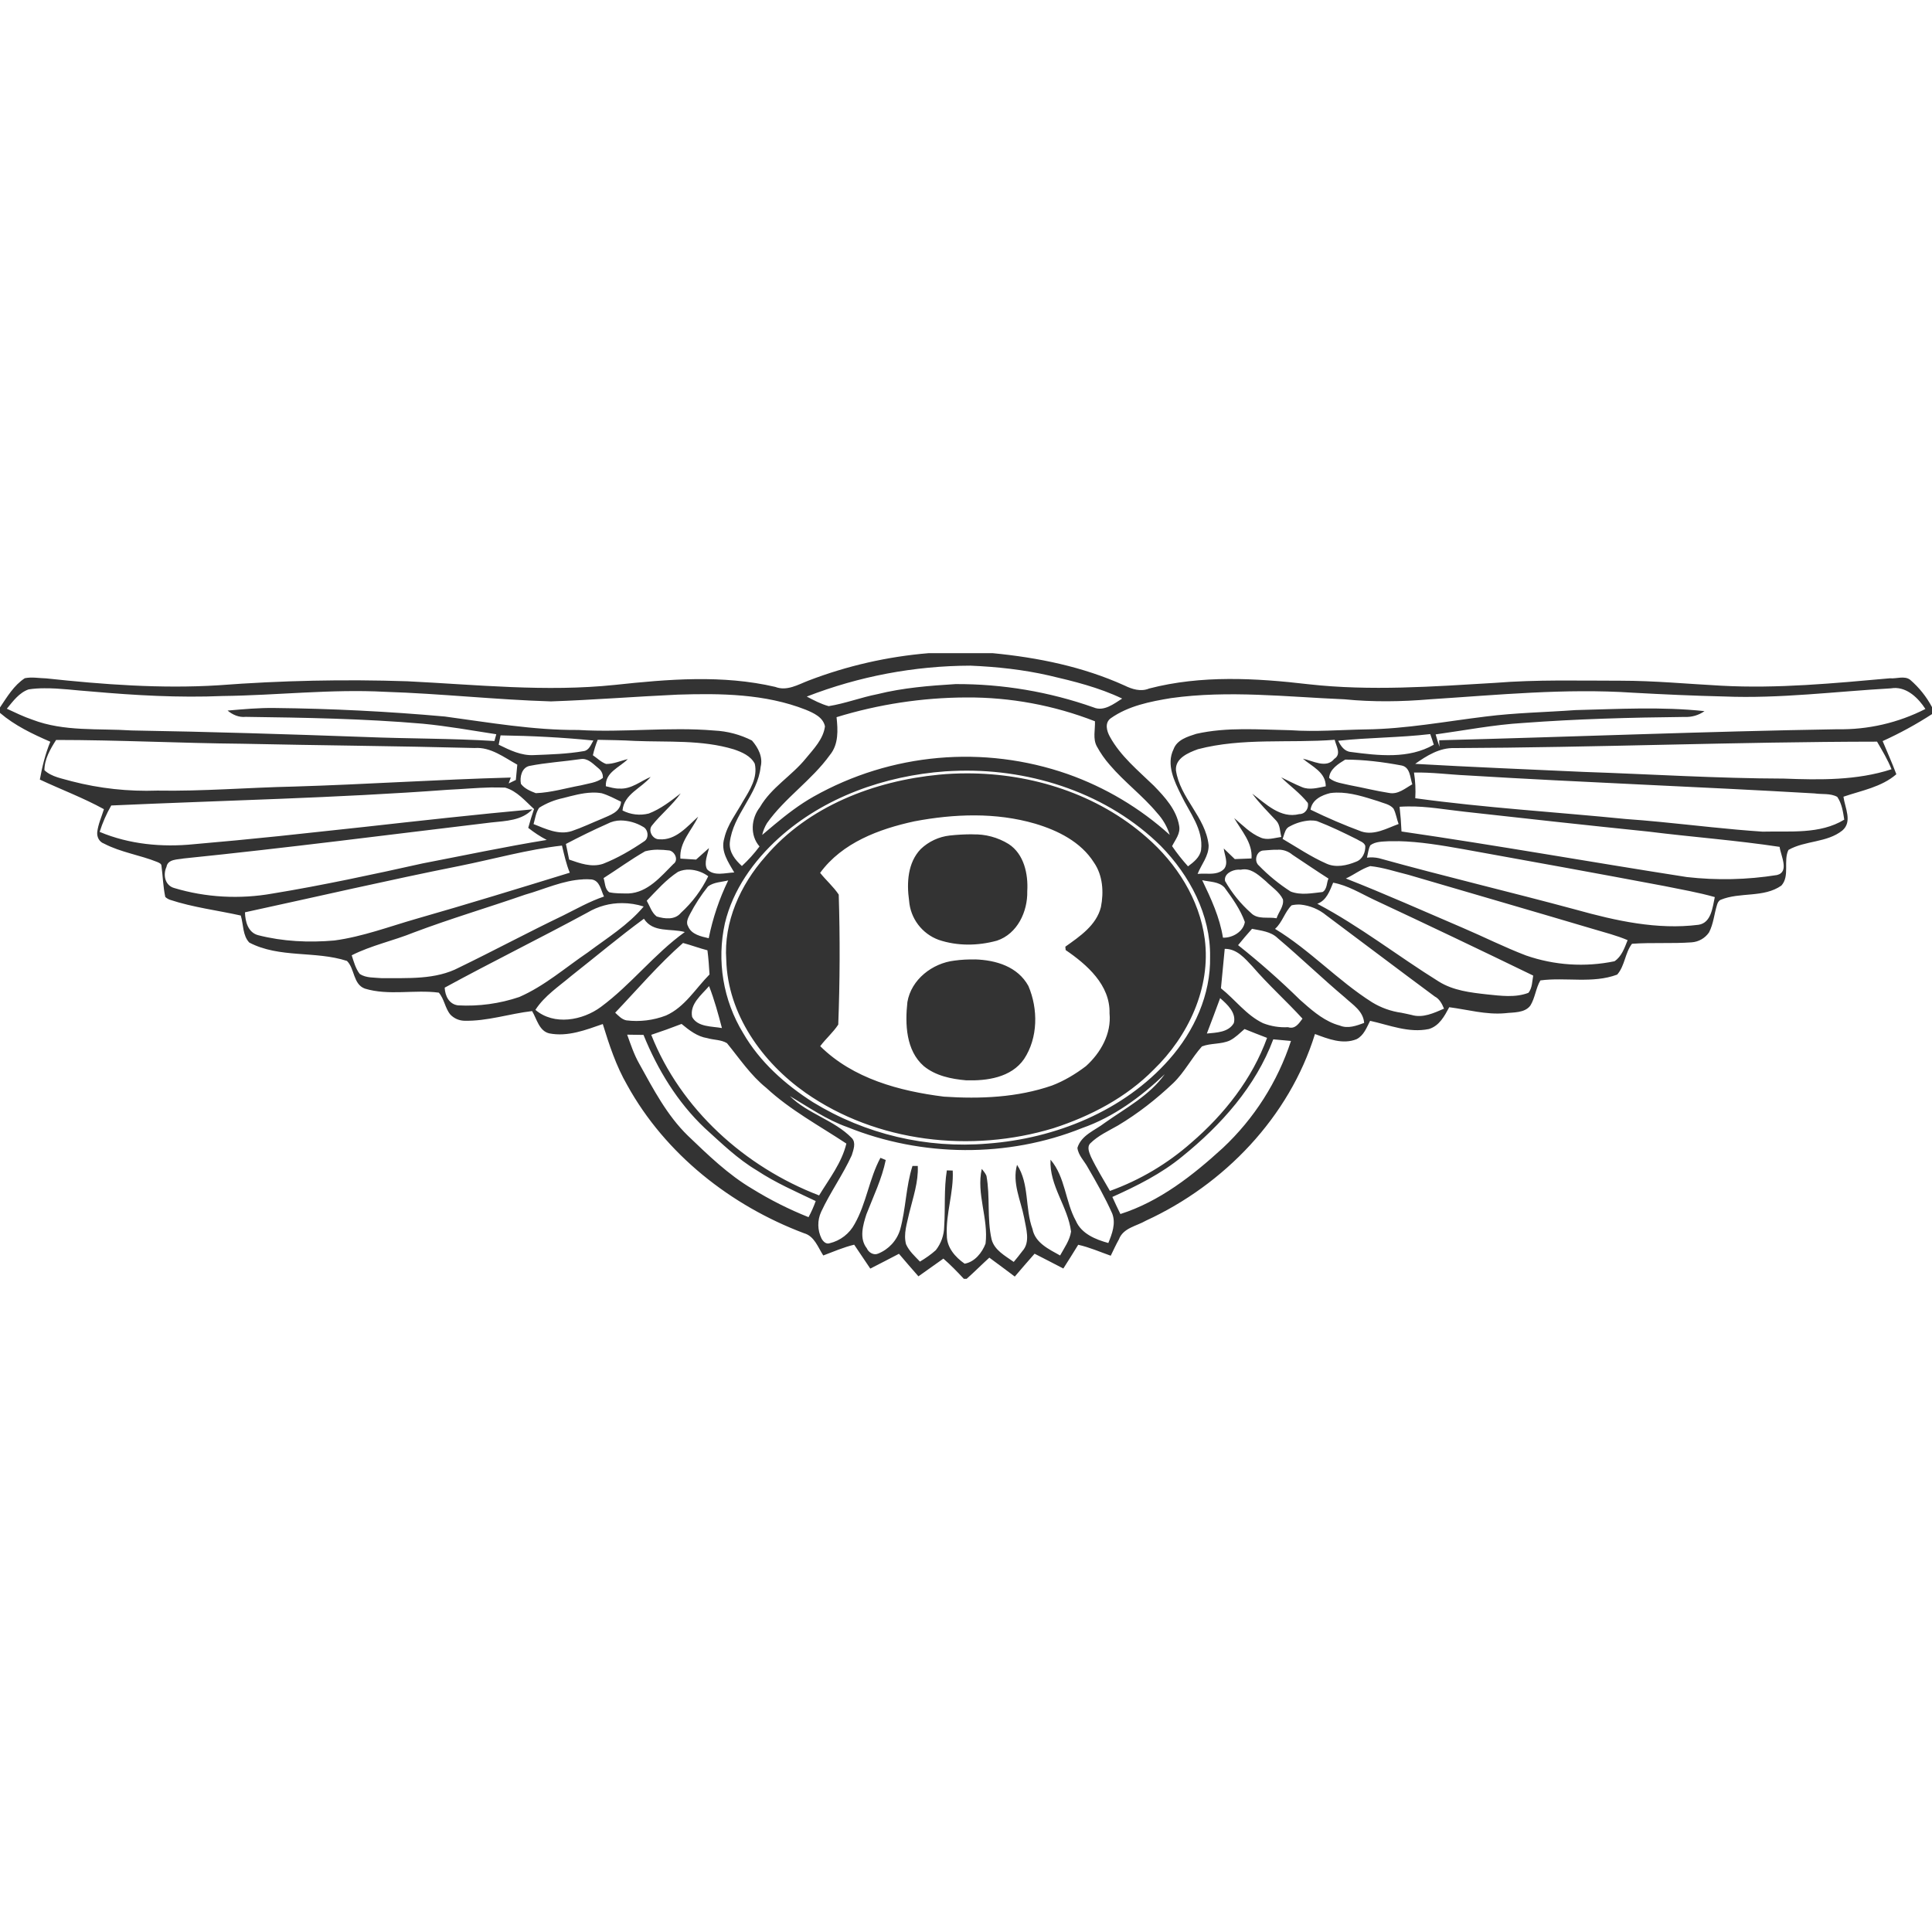
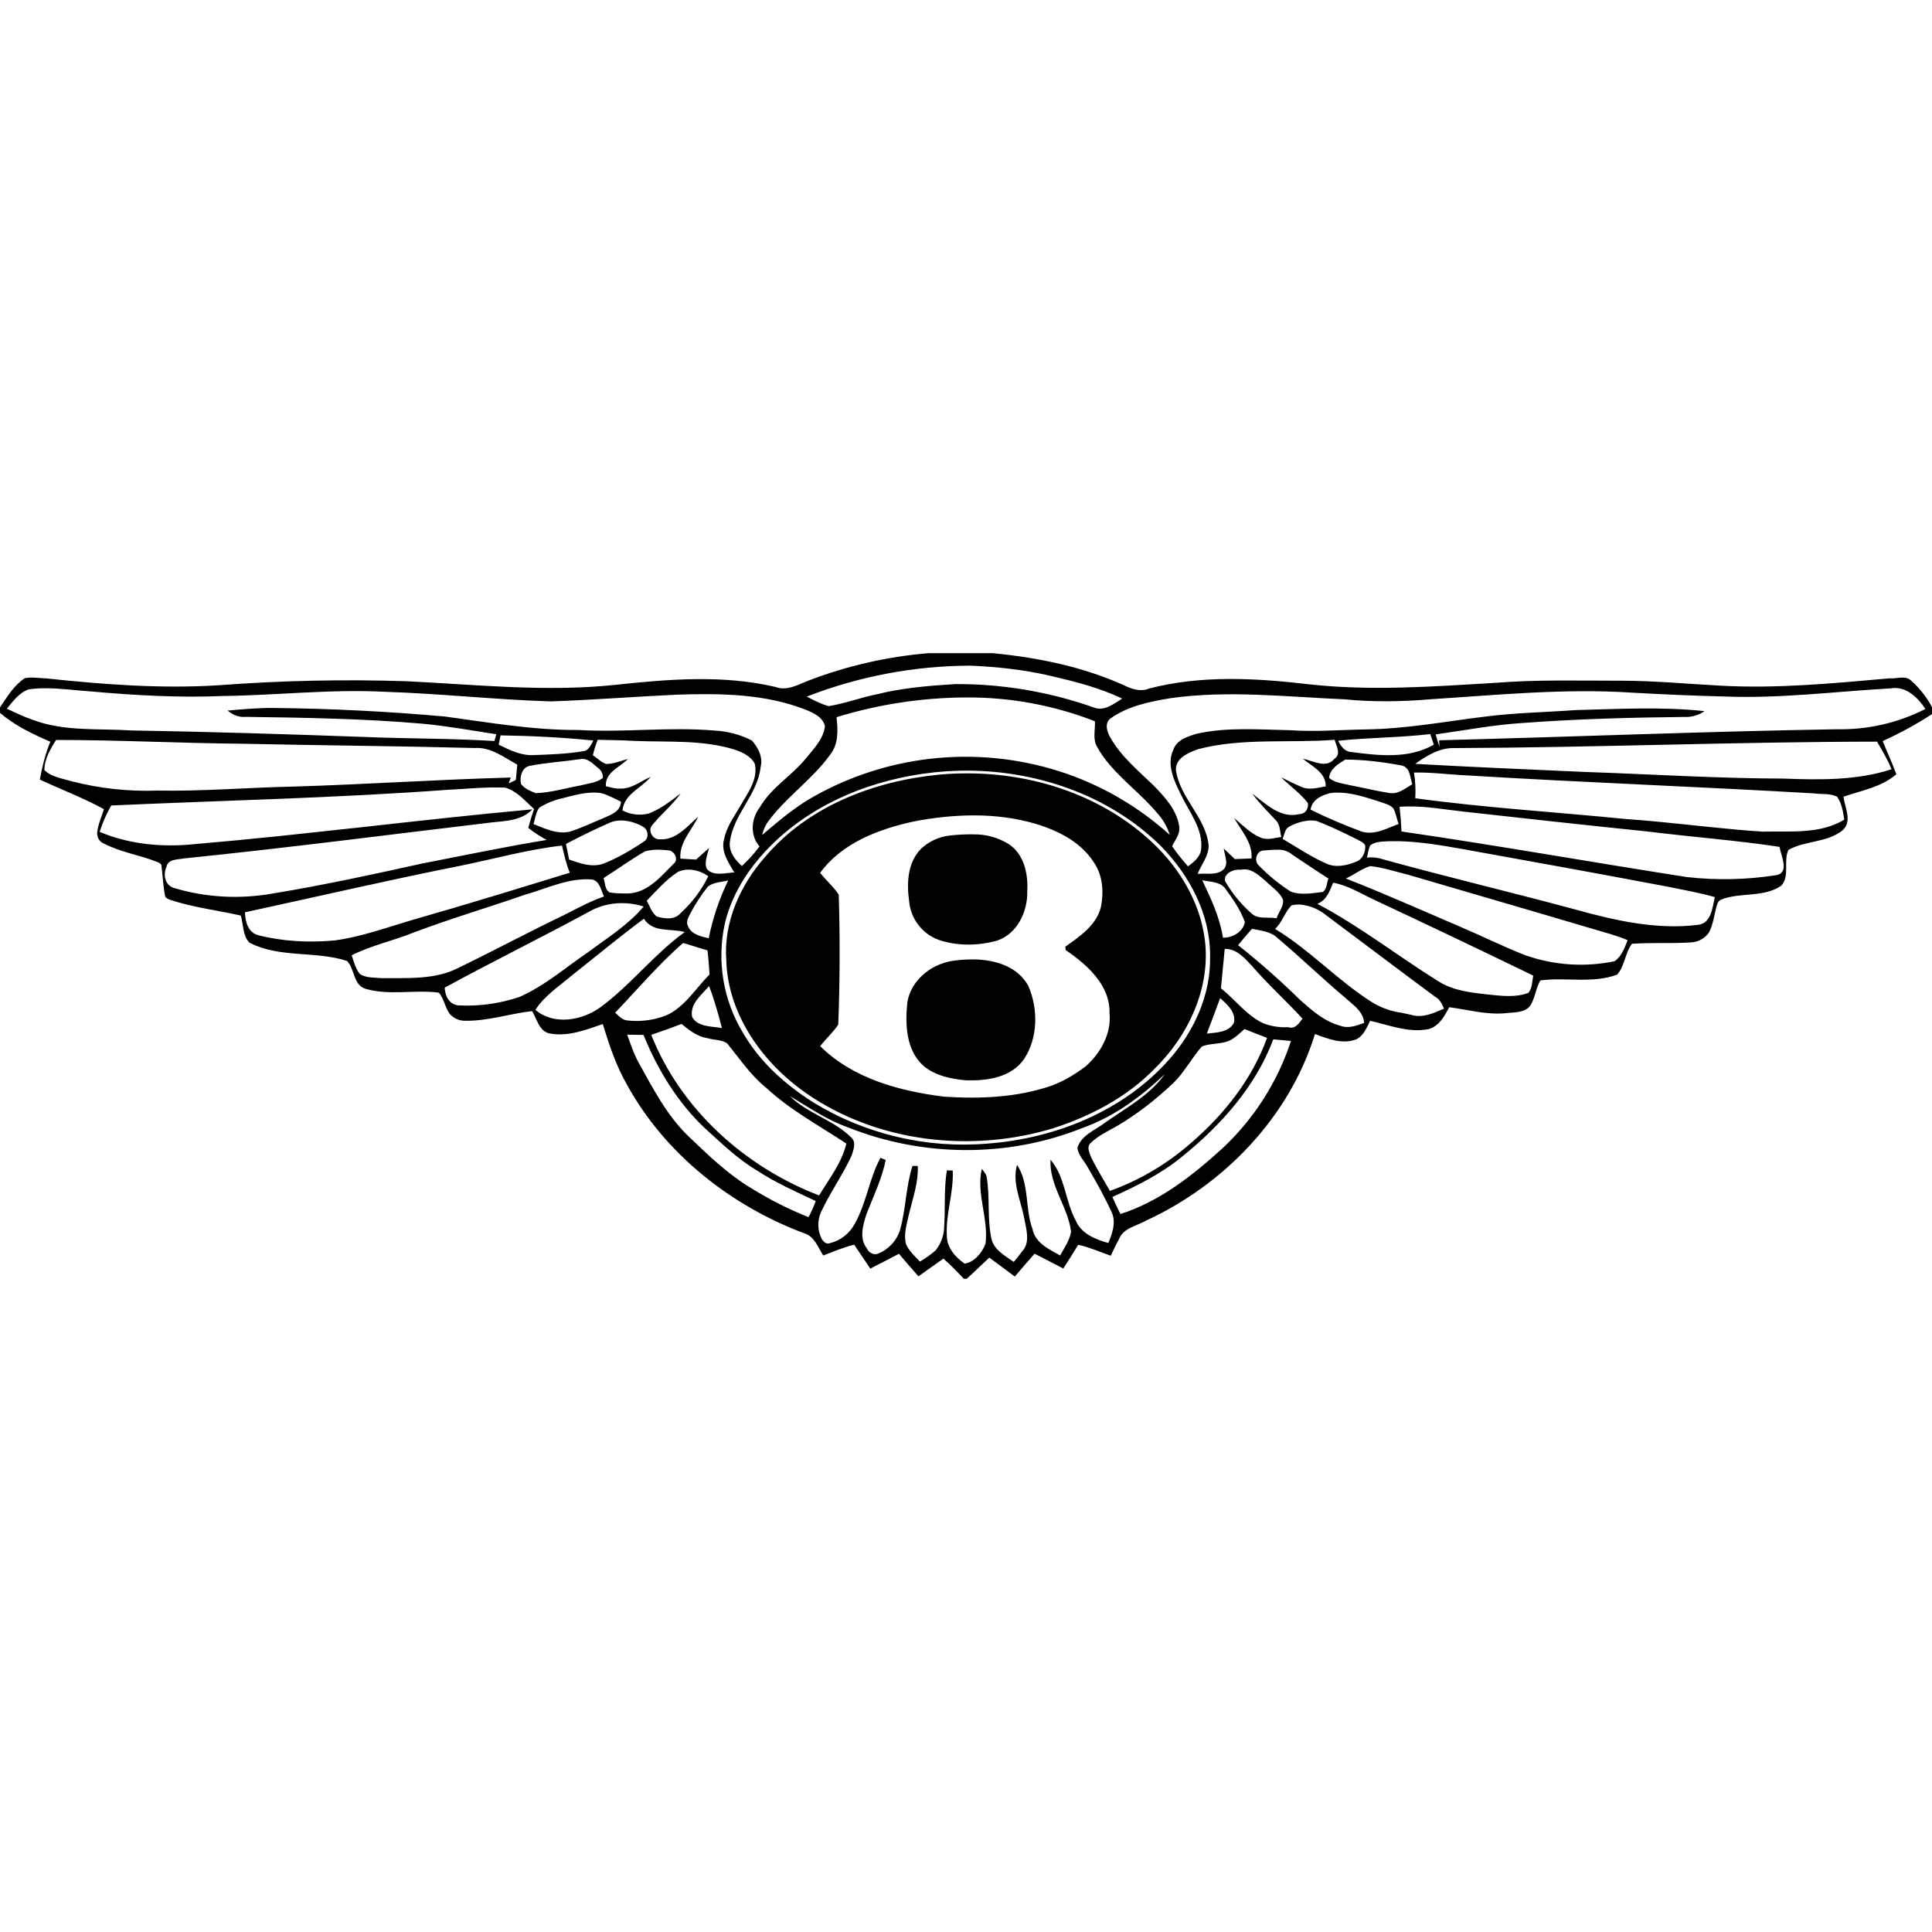
- <svg xmlns="http://www.w3.org/2000/svg" fill="#333333" role="img" viewBox="0 0 24 24">
+ <svg xmlns="http://www.w3.org/2000/svg" role="img" viewBox="0 0 24 24">
  <path d="M11.535 8.114a5.407 5.407 0 0 0-1.49.34c-.131.05-.269.135-.414.079-.654-.153-1.331-.096-1.992-.025-.859.09-1.72-.003-2.579-.045a21.543 21.543 0 0 0-2.349.05c-.713.044-1.429-.01-2.138-.086-.088-.002-.178-.02-.265-.002-.135.088-.22.232-.308.363v.068c.185.158.404.262.625.358-.062.151-.101.31-.13.47.264.124.54.227.796.368-.029.095-.072.186-.083.285-.006.059.024.121.083.142.21.11.448.142.665.23.021.01.05.02.05.048.017.128.02.258.047.385a.173.173 0 0 0 .057.035c.287.095.588.131.881.196.034.11.022.249.106.336.375.196.82.1 1.213.228.098.096.075.29.223.344.296.09.614.01.918.05.069.079.077.193.144.273a.249.249 0 0 0 .169.076c.287.008.562-.087.846-.12.059.099.087.247.213.277.229.045.452-.042.665-.116.08.26.166.521.303.758.473.858 1.288 1.499 2.198 1.841.128.036.172.175.238.276.127-.048.252-.102.384-.134l.2.297c.119-.06.237-.122.356-.184.08.094.16.187.242.28l.31-.22c.09.078.173.164.254.251h.035c.096-.085.187-.177.282-.263.106.077.21.156.316.235.081-.095.163-.19.246-.284.12.06.238.123.357.184.063-.098.124-.196.185-.295.14.031.27.089.404.136.033-.068.065-.138.102-.204.053-.142.22-.164.336-.232.972-.447 1.78-1.286 2.099-2.318.162.06.345.134.517.064.09-.046.125-.144.168-.228.24.053.48.154.73.102.13-.039.194-.161.253-.271.23.03.456.095.69.075.104-.013.247 0 .318-.096.059-.096.067-.215.124-.312.315-.042.648.042.954-.072.096-.108.097-.27.184-.383.247-.018.495 0 .742-.018a.286.286 0 0 0 .215-.123c.056-.107.064-.23.1-.344.007-.024.02-.05.044-.061.241-.1.534-.022.755-.177.108-.12.021-.31.088-.443.207-.118.477-.088.669-.241.129-.11.032-.282.014-.42.225-.077.472-.119.657-.279-.052-.14-.113-.275-.17-.412A4.67 4.67 0 0 0 24 8.871v-.087a1.176 1.176 0 0 0-.272-.34c-.071-.053-.17-.01-.25-.018-.696.062-1.396.13-2.095.092-.417-.022-.833-.062-1.25-.062-.522 0-1.044-.015-1.564.027-.77.046-1.544.103-2.313.017-.657-.077-1.335-.115-1.981.053-.103.043-.211.009-.305-.037-.516-.234-1.077-.348-1.638-.402zm.521.155c.327.014.654.049.974.122.31.072.622.149.91.287-.103.065-.227.164-.354.11a5.088 5.088 0 0 0-1.716-.29c-.326.02-.652.046-.97.125-.204.04-.4.116-.606.149-.096-.026-.184-.073-.272-.119a5.653 5.653 0 0 1 2.034-.384zm11.467.278c.17-.01.308.126.395.26a2.31 2.31 0 0 1-1.093.252c-1.65.027-3.298.095-4.947.137 0 .027.002.054.004.081a2.744 2.744 0 0 1-.048-.154c.361-.05.72-.12 1.085-.142.668-.05 1.34-.068 2.01-.075a.394.394 0 0 0 .245-.072c-.533-.057-1.07-.026-1.604-.013-.371.027-.744.033-1.114.08-.495.06-.989.154-1.489.16-.312.005-.625.032-.937.01-.39-.007-.786-.042-1.17.045-.108.035-.239.073-.282.192-.093.188.01.398.095.569.103.217.279.425.247.682-.015.091-.092.151-.162.203a2.4 2.4 0 0 1-.198-.251c.04-.08.106-.155.088-.252-.033-.2-.178-.358-.314-.498-.196-.19-.414-.367-.547-.61-.039-.07-.066-.17.009-.227.22-.156.491-.209.752-.252.715-.1 1.436-.015 2.153.015.353.035.709.03 1.063 0 .838-.054 1.68-.138 2.52-.082.378.021.757.038 1.135.047.692.028 1.38-.062 2.07-.101a.308.308 0 0 1 .034-.004zM.55 8.55c.196-.002.392.027.587.04.542.048 1.086.079 1.63.056.674-.008 1.345-.088 2.019-.052.687.022 1.37.098 2.058.119.525-.018 1.049-.06 1.574-.084.533-.017 1.087-.011 1.59.187.097.04.217.093.24.207-.02.158-.14.28-.238.399-.175.216-.429.36-.57.605-.11.14-.126.35-.005.488a1.808 1.808 0 0 1-.219.243c-.083-.076-.16-.17-.15-.292.038-.346.347-.593.383-.94.031-.121-.031-.239-.108-.327a1.155 1.155 0 0 0-.468-.124c-.562-.048-1.126.027-1.689-.007-.557.004-1.107-.093-1.657-.167a26.874 26.874 0 0 0-2.115-.106c-.195-.003-.39.015-.585.032.063.052.14.087.225.078.733.01 1.466.022 2.197.085.307.029.61.084.916.131l-.023.084c-.536-.033-1.074-.028-1.611-.05-.965-.035-1.93-.065-2.895-.081-.411-.027-.841.017-1.234-.134-.11-.037-.213-.088-.317-.136.076-.093.153-.199.27-.24.065-.01.13-.014.195-.014zm11.455.114a4.324 4.324 0 0 1 1.597.296c.004.104-.029.218.024.313a1.245 1.245 0 0 0 .16.229c.18.212.41.383.588.597a.716.716 0 0 1 .157.272 3.76 3.76 0 0 0-1.267-.755 3.848 3.848 0 0 0-3.158.28c-.174.098-.332.22-.486.348l-.152.128a.502.502 0 0 1 .06-.147c.223-.315.556-.533.781-.846.11-.133.1-.31.083-.47a5.558 5.558 0 0 1 1.613-.245zm5.762.455c.016.044.03.088.044.132-.313.18-.688.135-1.032.09-.078-.007-.124-.074-.155-.139.38-.041.763-.038 1.143-.083zm-11.55.016c.386.006.771.025 1.154.064-.03.051-.054.124-.122.132-.203.035-.41.041-.614.049-.158.01-.303-.062-.44-.129l.023-.116zm1.207.055c.154.003.309.005.463.014.41.017.831-.016 1.23.105.099.034.208.08.259.178.039.172-.06.325-.144.464-.083.151-.197.293-.235.464-.048.16.05.294.124.423-.112.004-.25.051-.338-.04-.041-.082.007-.179.024-.263l-.16.143-.195-.012c-.015-.203.141-.35.221-.521-.138.123-.278.297-.483.281-.081.003-.143-.104-.093-.169.111-.141.255-.254.359-.402-.124.096-.25.195-.397.251a.464.464 0 0 1-.326-.038c.018-.204.234-.276.35-.417-.127.053-.24.154-.387.145-.058.002-.115-.016-.17-.029-.01-.173.171-.234.273-.337-.09.02-.177.062-.27.06-.062-.022-.11-.072-.164-.108.015-.066.035-.13.06-.192zm9.156 0c.018.078.087.178-.005.237-.1.125-.268.022-.39-.002.112.096.285.167.284.343-.096.017-.2.05-.295.01-.088-.036-.173-.081-.259-.122.027.027.055.053.084.078l.087.076c.057.051.113.104.16.164.016.068-.033.14-.106.139-.233.059-.415-.127-.584-.254.089.121.195.226.297.335.051.054.046.135.064.203-.084.011-.174.044-.256.008-.128-.052-.225-.155-.33-.243.091.16.23.305.216.502l-.208.008a10.001 10.001 0 0 1-.137-.132c.008.082.06.176.007.25-.062.07-.158.065-.246.063-.03 0-.059 0-.086.003.047-.119.14-.222.137-.356-.036-.35-.358-.587-.406-.932-.01-.149.154-.218.273-.261.554-.145 1.133-.073 1.7-.117zM.698 9.192c.77 0 1.54.04 2.31.047.963.021 1.926.028 2.888.053.2-.014.365.116.53.207l-.018.19a5.46 5.46 0 0 1-.089.043l.026-.073c-.899.024-1.796.085-2.695.112-.566.012-1.13.06-1.697.05A3.707 3.707 0 0 1 .89 9.705c-.115-.034-.247-.052-.338-.137-.001-.135.073-.264.145-.376zm22.62.022c.064.111.132.222.179.342-.43.14-.89.133-1.336.116-.828-.002-1.656-.055-2.484-.083-.699-.032-1.398-.06-2.097-.1.143-.102.305-.202.486-.196 1.751-.007 3.501-.078 5.252-.08zm-16.073.214c.077.005.136.074.194.12a.138.138 0 0 1 .05.116c-.078.06-.181.068-.273.092-.186.034-.37.09-.56.097-.067-.026-.14-.055-.185-.116-.016-.084.01-.2.104-.222.21-.042.425-.054.636-.085a.139.139 0 0 1 .034-.002zm9.465.008c.235 0 .47.03.7.073.109.021.106.15.134.234-.09.05-.177.13-.29.107-.163-.025-.323-.066-.485-.096-.087-.022-.187-.029-.258-.09.005-.108.116-.177.2-.228zm-4.785.138c.908-.02 1.842.29 2.495.935.358.365.62.856.612 1.377.01.47-.199.926-.507 1.274-.566.642-1.415.983-2.256 1.046a3.577 3.577 0 0 1-2.17-.514c-.345-.22-.66-.5-.867-.858a1.853 1.853 0 0 1-.227-1.365c.099-.415.356-.774.668-1.057.565-.51 1.318-.775 2.07-.83.06-.004.121-.006.182-.008zm5.64.023c.218-.005.435.025.653.035 1.44.088 2.882.14 4.322.224.093.014.198-.004.283.043.057.083.072.185.087.283-.302.185-.678.14-1.015.149-.425-.028-.85-.08-1.274-.121a15.638 15.638 0 0 0-.425-.036c-.872-.087-1.747-.139-2.615-.258a1.474 1.474 0 0 0-.016-.32zm-5.553.01c-.116 0-.23.005-.345.016-.805.077-1.627.39-2.161 1.02-.308.348-.518.809-.484 1.282.018.674.448 1.273.985 1.65.884.618 2.057.75 3.079.44.46-.149.903-.38 1.245-.727.428-.414.714-1.017.635-1.622-.065-.495-.35-.941-.723-1.265-.61-.536-1.425-.795-2.231-.794zm-5.915.175c.059 0 .118 0 .178.002.148.042.249.167.359.266-.027.077-.05.155-.072.234.072.057.149.108.23.15-.517.084-1.03.193-1.544.292l-.464.102-.465.098c-.31.063-.621.123-.934.174-.405.072-.828.05-1.222-.069-.113-.032-.141-.162-.095-.262.017-.1.141-.09.215-.105 1.276-.13 2.548-.295 3.82-.447.178-.019.38-.023.51-.163-.701.064-1.402.142-2.102.22l-1.051.113c-.35.036-.701.07-1.052.1-.394.04-.802.002-1.17-.153a1.65 1.65 0 0 1 .144-.328c1.393-.063 2.789-.092 4.18-.195.178-.008.356-.025.535-.029zm1.256.064a.56.56 0 0 1 .122.008c.084.025.162.067.24.105-.009.132-.138.166-.238.212-.125.051-.247.11-.375.153-.162.052-.325-.028-.474-.087.02-.068.028-.144.07-.203a.916.916 0 0 1 .297-.12c.117-.03.237-.064.358-.068zm9.248 0c.177-.004.35.054.517.106.064.026.144.036.192.092.032.06.04.13.064.192-.146.053-.302.145-.462.093a6.866 6.866 0 0 1-.632-.271c.018-.123.137-.18.245-.206a.718.718 0 0 1 .076-.006zm.887.172c.239-.004.474.041.711.066.758.085 1.517.168 2.276.246.543.068 1.09.108 1.632.19.013.107.126.312-.033.35a4.135 4.135 0 0 1-1.12.025c-1.182-.184-2.36-.394-3.544-.566a4.356 4.356 0 0 0-.024-.307c.034-.002.068-.004.102-.004zm-5.377.111c.253.001.504.032.748.103.282.084.568.226.73.482.111.16.124.368.087.554-.056.226-.263.365-.442.492l.004.042c.265.181.554.434.545.785.025.254-.11.492-.293.657-.129.098-.27.183-.422.241-.43.149-.892.168-1.342.138-.552-.069-1.13-.224-1.537-.627.07-.094.16-.17.224-.268a23.17 23.17 0 0 0 .006-1.615c-.066-.099-.157-.177-.231-.27.274-.375.732-.545 1.17-.64.247-.047.5-.075.753-.074zm4.163.063c.029 0 .058.001.086.008.169.065.332.144.494.225.036.024.09.036.106.082.004.08-.034.168-.113.197-.115.048-.253.078-.37.024-.191-.084-.365-.202-.544-.307.017-.042.025-.095.054-.13a.1.1 0 0 1 .038-.027.606.606 0 0 1 .249-.072zm-8.563 0a.555.555 0 0 1 .276.078c.065.031.079.14.017.18-.162.11-.332.21-.514.281-.143.047-.287-.007-.42-.053l-.04-.194c.168-.088.34-.173.514-.25a.36.36 0 0 1 .167-.042zm4.37.172a2.535 2.535 0 0 0-.282.015.623.623 0 0 0-.361.168c-.163.169-.176.422-.145.641a.563.563 0 0 0 .367.487c.233.079.49.075.725.01.254-.085.382-.362.376-.614.013-.213-.04-.462-.231-.586a.807.807 0 0 0-.449-.12zm5.287.085c.27.006.54.052.806.099.833.15 1.666.301 2.498.458.21.043.423.079.63.138-.028.125-.043.32-.202.344-.513.065-1.028-.05-1.52-.187-.814-.22-1.637-.414-2.45-.64a.435.435 0 0 0-.149-.007c.013-.052.017-.107.042-.154.064-.048.153-.045.229-.05h.116zm-10.387.055c.028.114.052.229.097.337-.634.195-1.267.39-1.904.572-.338.097-.67.223-1.02.27-.316.028-.64.013-.948-.066-.126-.034-.16-.17-.163-.284.89-.193 1.777-.399 2.67-.577.422-.085.839-.203 1.268-.252zm8.897.051a.266.266 0 0 1 .177.063c.15.099.297.2.448.296a.196.196 0 0 0-.014.043l-.01.047c-.009.032-.021.061-.05.077-.13.014-.269.043-.396-.006a2.215 2.215 0 0 1-.396-.324c-.046-.039-.041-.116-.002-.158a.093.093 0 0 1 .05-.027c.061-.003.128-.013.193-.01zm-7.713 0c.051 0 .102.004.152.01.069.017.116.122.047.169-.156.156-.318.354-.557.365-.08-.001-.16.002-.238-.015-.057-.038-.052-.12-.071-.176.173-.11.338-.231.516-.333a.63.63 0 0 1 .15-.02zm8.857.204c.162.017.316.07.473.108.766.225 1.533.447 2.298.674.143.043.289.079.426.138-.038.095-.074.203-.163.262a2.07 2.07 0 0 1-1.1-.072c-.27-.103-.527-.233-.792-.346-.48-.205-.958-.419-1.445-.61.103-.047.195-.121.303-.154zm-1.563.04c.105 0 .19.084.266.148.072.072.167.131.212.225.015.085-.055.159-.079.235-.104-.02-.234.02-.318-.066a1.57 1.57 0 0 1-.322-.397c-.016-.086.083-.138.163-.141l.032.001a.202.202 0 0 1 .046-.005zm-6.891.004a.423.423 0 0 1 .23.082 1.5 1.5 0 0 1-.34.455c-.074.09-.2.075-.3.045-.063-.047-.086-.13-.124-.196.123-.127.24-.262.389-.359a.32.32 0 0 1 .145-.027zm-1.326.12a.848.848 0 0 1 .108.002c.102.015.115.135.153.212-.178.06-.341.153-.508.236-.434.208-.857.435-1.29.645-.295.156-.643.13-.966.133-.09-.009-.191 0-.27-.052-.052-.067-.074-.152-.1-.232.245-.124.516-.18.77-.283.456-.172.924-.31 1.384-.47.238-.067.471-.179.72-.19zm7.692.011c.093.022.207.015.277.091.098.133.197.272.253.428-.018.12-.154.2-.272.195-.04-.253-.148-.485-.258-.714zm-5.888.003a2.99 2.99 0 0 0-.242.718c-.095-.022-.214-.046-.256-.147-.03-.05-.001-.105.022-.15a2.1 2.1 0 0 1 .225-.346c.071-.054.167-.054.251-.075zm7.515.028c.182.033.342.134.508.212.661.309 1.32.623 1.977.942-.013.07-.011.154-.059.214-.163.063-.344.037-.513.02-.206-.023-.42-.047-.601-.16-.507-.315-.98-.687-1.509-.966.115-.042.154-.159.197-.262zm-8.832.254c.09 0 .18.014.267.042-.194.232-.456.392-.695.571-.28.19-.538.417-.85.553a2.027 2.027 0 0 1-.761.104c-.112-.014-.161-.118-.166-.22.587-.32 1.187-.615 1.774-.933a.83.83 0 0 1 .43-.117zm8.426.018a.6.6 0 0 1 .321.134c.449.335.896.674 1.346 1.007.06.031.091.091.116.152-.126.054-.263.12-.403.078-.041-.01-.084-.018-.126-.027a.946.946 0 0 1-.364-.13c-.427-.27-.773-.65-1.206-.912.092-.082.12-.21.206-.293a.399.399 0 0 1 .11-.009zm-8.156.176c.114.178.334.117.508.165-.38.273-.666.652-1.042.93-.228.169-.583.234-.814.037.113-.175.29-.29.447-.423.3-.236.593-.483.901-.709zm7.554.125c.11.023.233.032.319.116.284.24.551.498.836.738.097.09.227.167.238.315-.095.035-.202.075-.302.033a.672.672 0 0 1-.071-.023c-.162-.063-.295-.183-.424-.297a9.813 9.813 0 0 0-.769-.679c.056-.069.114-.137.173-.203zm-7.068.176c.102.027.201.065.303.091.013.1.02.2.026.3-.174.175-.307.406-.541.51-.156.06-.327.081-.493.06-.057-.012-.097-.057-.138-.095.278-.292.54-.6.843-.866zm6.729.073c.151-.002.25.118.344.218.196.228.42.428.622.649-.043.057-.09.136-.18.106a.738.738 0 0 1-.311-.05c-.208-.1-.345-.293-.522-.433l.047-.49zm-3.103.132a1.564 1.564 0 0 0-.255.014c-.274.032-.537.235-.584.515-.03.271-.019.602.204.796.147.12.34.16.525.176.258.008.56-.033.72-.264.175-.264.176-.623.054-.908-.132-.24-.401-.322-.664-.33zm-3.303.33c.066.17.114.346.16.522-.12-.023-.302-.01-.37-.138-.033-.161.117-.274.21-.383zm6.349.15c.087.077.204.181.17.31-.067.117-.218.118-.335.13a33.1 33.1 0 0 0 .165-.44zm-6.69.321c.093.077.195.157.319.176.08.024.173.018.245.063.156.191.294.399.488.555.299.277.658.469.995.692-.058.24-.213.437-.339.644-.92-.353-1.719-1.07-2.085-1.995.126-.042.252-.087.376-.135zm6.993.063c.093.037.186.075.28.11-.185.51-.532.95-.94 1.301a3.133 3.133 0 0 1-1.012.6c-.08-.14-.166-.278-.236-.424-.02-.05-.052-.118-.01-.165.098-.098.227-.156.346-.224.248-.148.476-.327.686-.526.14-.134.228-.312.357-.456.11-.043.238-.024.347-.074.07-.036.124-.092.182-.142zm-7.67.07l.204.003c.174.43.422.837.76 1.157.207.187.408.384.649.527.23.152.482.262.73.38a1.417 1.417 0 0 1-.089.2 4.51 4.51 0 0 1-.699-.352c-.3-.177-.55-.421-.8-.66-.26-.253-.43-.58-.604-.894-.065-.114-.106-.239-.15-.361zm8.027.058l.22.02a3.174 3.174 0 0 1-.847 1.33c-.372.34-.785.665-1.272.82-.034-.07-.068-.14-.1-.212.305-.137.61-.289.87-.504.48-.388.91-.868 1.129-1.454zm-1.348.433c-.19.266-.485.42-.746.605-.12.093-.29.15-.339.31.011.094.087.164.13.245.108.186.215.374.302.57.048.124-.001.252-.048.367-.158-.043-.334-.115-.403-.275-.133-.241-.13-.544-.315-.76-.017.322.216.582.255.893-.016.109-.084.202-.136.297-.139-.078-.31-.156-.343-.329-.095-.256-.037-.563-.192-.797-.063.223.046.44.088.656.023.134.082.303-.023.417a2.76 2.76 0 0 1-.106.133c-.105-.075-.24-.145-.275-.28-.059-.26-.016-.53-.064-.79-.014-.033-.037-.059-.058-.086-.07.31.085.616.047.928-.042.112-.135.229-.26.25-.115-.08-.222-.2-.221-.35-.015-.271.087-.535.073-.807l-.073-.002c-.037.23-.018.465-.033.697a.487.487 0 0 1-.104.294c-.06.054-.127.1-.197.142-.063-.066-.135-.13-.173-.216-.034-.13.013-.26.04-.388.047-.192.115-.384.106-.584h-.066c-.083.259-.081.533-.154.794a.468.468 0 0 1-.273.295c-.054.024-.119-.014-.14-.066-.097-.123-.048-.289-.005-.423.086-.222.192-.439.24-.674l-.066-.027c-.14.26-.174.564-.32.821a.478.478 0 0 1-.311.24c-.045.015-.08-.022-.1-.057a.386.386 0 0 1-.005-.334c.112-.241.27-.46.38-.702.02-.066.056-.155.001-.213-.22-.226-.546-.3-.77-.522.233.138.459.296.716.386.923.372 1.99.383 2.915.011.39-.136.729-.387 1.026-.669Z" />
</svg>
